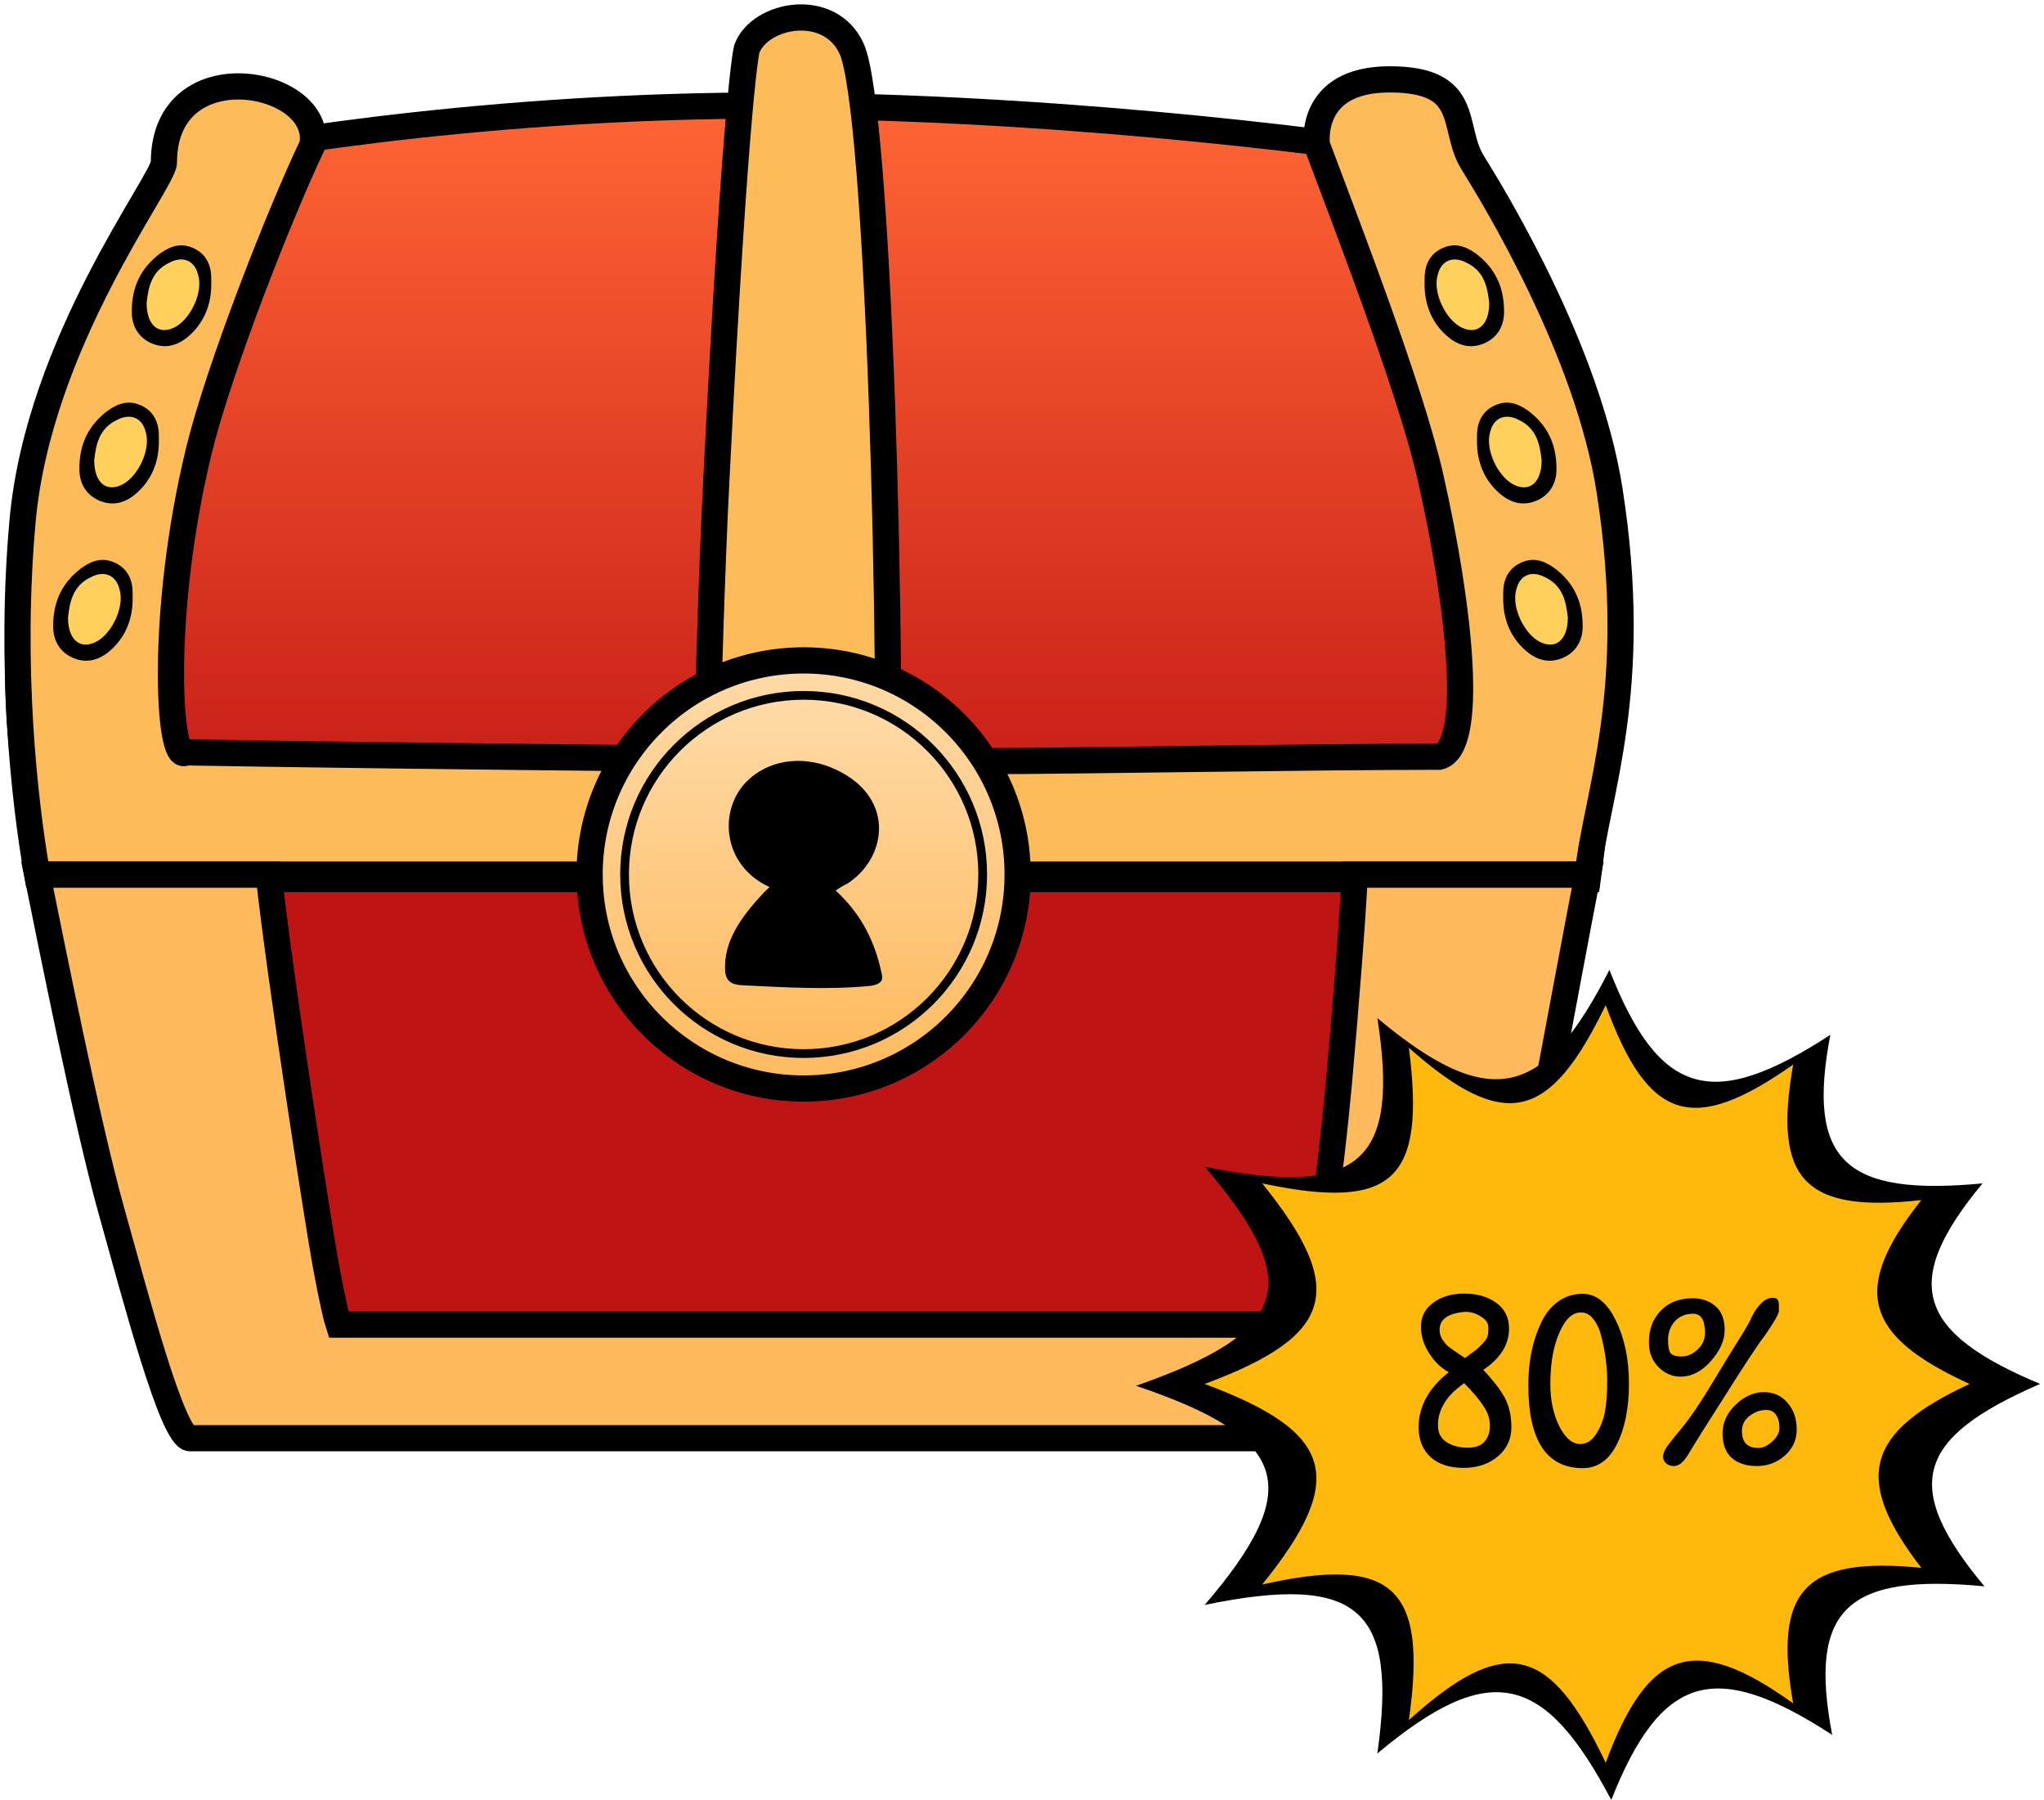
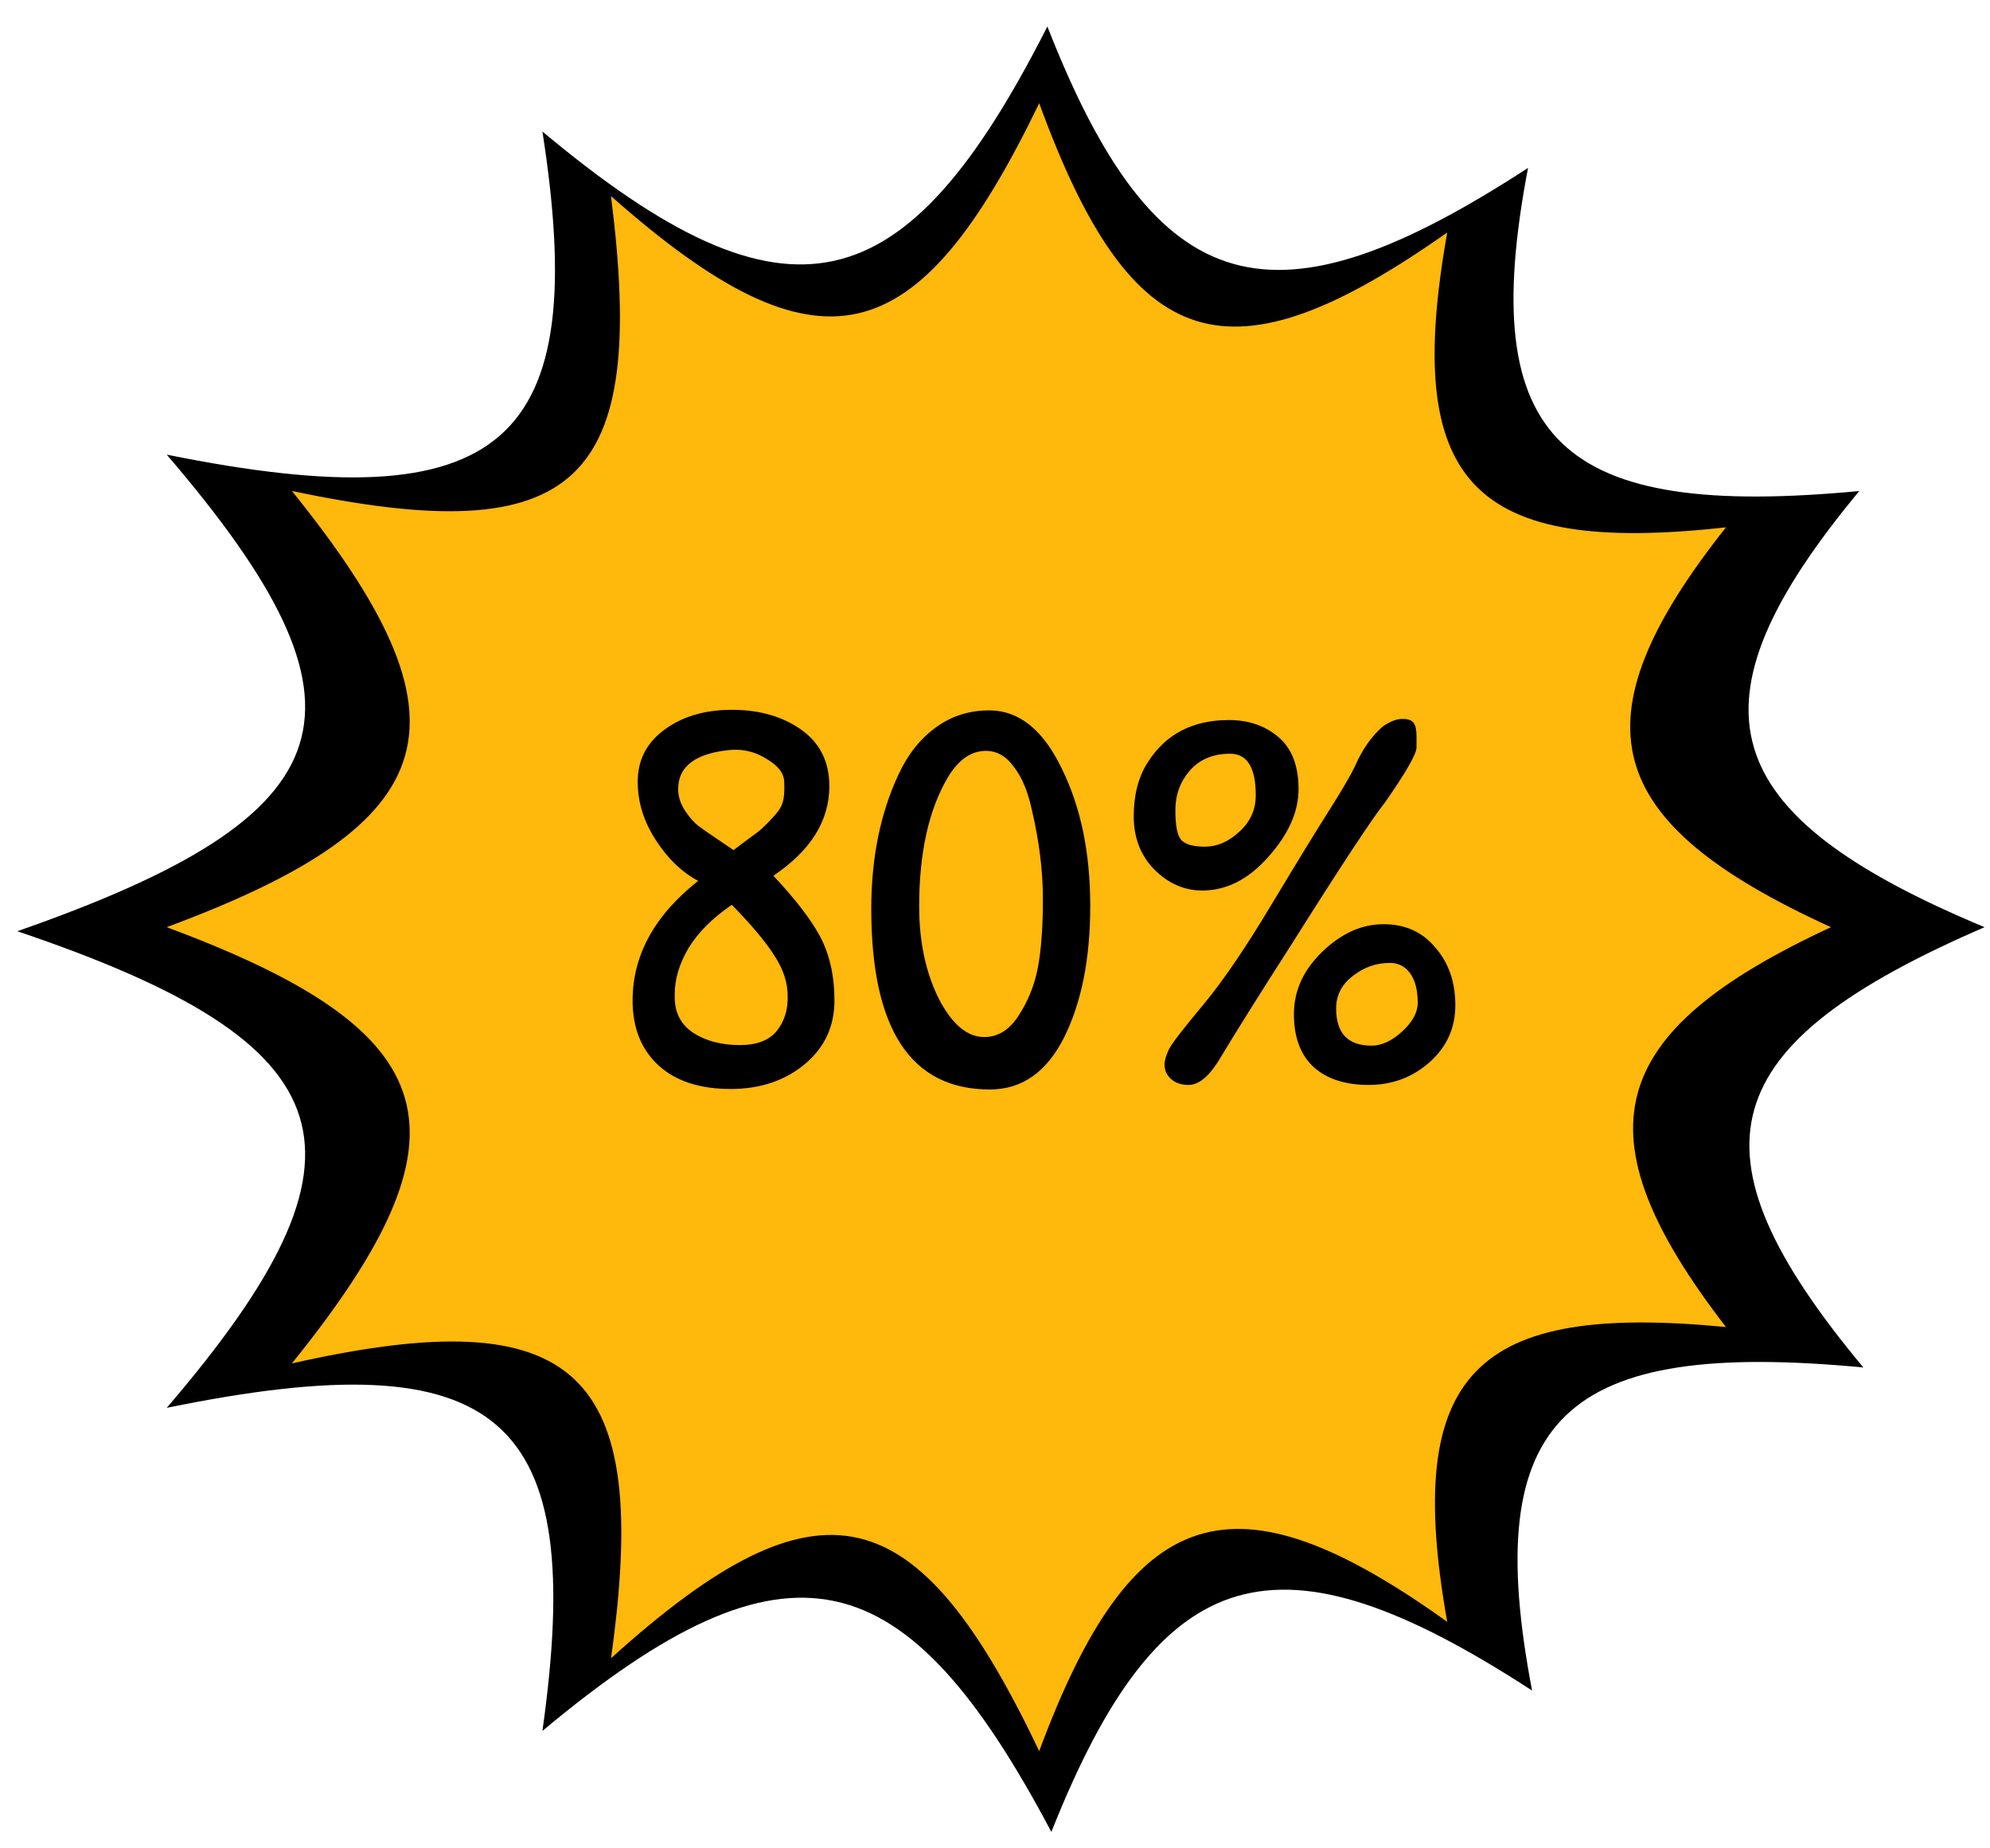
- <svg xmlns="http://www.w3.org/2000/svg" width="234" height="206" viewBox="0 0 234 206" fill="none">
-   <path d="M21.262 165.105H165.762C169.762 162.305 178.428 120.605 182.262 100.105L4.262 101.605C4.428 102.772 5.162 107.405 6.762 116.605C8.362 125.805 17.095 152.772 21.262 165.105Z" fill="#C01414" stroke="black" />
-   <path d="M91.761 12.105C59.361 11.705 30.261 16.271 19.761 18.605C17.095 22.438 10.961 32.206 7.761 40.605C3.761 51.105 3.261 63.605 2.261 73.606C1.461 81.606 3.594 94.939 4.761 100.605H181.761C182.928 92.272 184.961 71.805 183.761 56.605C182.561 41.406 172.261 24.938 167.261 18.605C155.594 16.605 124.161 12.505 91.761 12.105Z" fill="url(#paint0_linear_72_5835)" stroke="black" stroke-width="3" />
-   <path d="M22.763 51.605C25.063 42.149 32.096 24.272 35.763 16.605C37.088 9.084 18.763 5.584 18.763 18.605C18.763 20.727 4.455 39.063 2.588 59.584C1.086 76.084 2.763 91.606 4.263 100.106H181.763C182.763 90.772 187.857 79.106 184.263 56.105C181.763 40.105 171.088 22.629 168.588 18.605C166.088 14.582 168.588 9.085 159.088 9.084C149.661 9.083 150.763 16.605 150.763 16.605C153.93 25.105 161.476 44.476 163.763 54.605C167.263 70.106 168.763 85.606 164.763 86.606C150.596 86.606 121.763 87.106 113.763 87.106C105.763 87.106 49.096 86.606 21.263 86.106C19.263 87.606 18.263 70.106 22.763 51.605Z" fill="#FEBB59" stroke="black" stroke-width="3" />
-   <path d="M97.5 5.584C95 0.085 87 1.584 85.5 5.584C85.5 5.584 84.296 9.584 82 55.085C81.025 74.4 80.5 104.585 80.5 104.585C81.5 109.586 101.407 108.585 101.5 105.084C102.333 73.751 100.579 12.357 97.5 5.584Z" fill="#FEBB59" stroke="black" stroke-width="3" />
-   <path d="M37.262 144.605C36.462 140.205 32.095 112.272 30.762 100.105H4.262C5.928 108.272 9.962 128.605 12.762 138.605C15.562 148.605 19.762 164.605 21.762 164.605H91.762H165.762C168.262 164.605 171.162 153.006 172.762 146.606L172.762 146.605C174.362 140.205 179.262 112.939 181.762 100.105H155.086C154.919 104.272 154.062 115.305 153.262 124.105C152.462 132.905 150.262 151.605 148.262 151.605H98.262H38.762C38.595 151.105 38.062 149.005 37.262 144.605Z" fill="#FEBA5D" stroke="black" stroke-width="3" />
-   <ellipse cx="19.817" cy="33.599" rx="3.134" ry="4.732" transform="rotate(25.9035 19.817 33.5985)" fill="#FFD15C" />
-   <ellipse cx="13.973" cy="51.71" rx="3.134" ry="4.732" transform="rotate(25.9035 13.9732 51.7098)" fill="#FFD15C" />
-   <ellipse cx="10.973" cy="69.71" rx="3.134" ry="4.732" transform="rotate(25.9035 10.9732 69.7098)" fill="#FFD15C" />
-   <ellipse cx="168.081" cy="33.736" rx="3.134" ry="4.732" transform="rotate(-28.1216 168.081 33.7356)" fill="#FFD15C" />
-   <ellipse cx="174.081" cy="51.736" rx="3.134" ry="4.732" transform="rotate(-28.1216 174.081 51.7356)" fill="#FFD15C" />
-   <ellipse cx="177.081" cy="69.736" rx="3.134" ry="4.732" transform="rotate(-28.1216 177.081 69.7356)" fill="#FFD15C" />
-   <path d="M24.186 32.567C24.186 34.967 23.286 37.067 21.486 38.567C20.286 39.567 18.886 39.967 17.286 39.267C15.786 38.567 15.086 37.267 15.086 35.667C15.086 32.867 16.086 30.667 18.386 28.967C19.686 28.067 20.886 27.767 22.286 28.467C23.686 29.167 24.186 30.467 24.186 31.867C24.186 32.067 24.186 32.367 24.186 32.567ZM16.786 34.667C16.786 37.267 18.186 38.367 19.986 37.467C21.786 36.567 23.286 33.467 22.686 31.467C22.286 29.767 20.886 29.267 19.386 30.067C17.286 31.067 16.986 32.967 16.786 34.667Z" fill="black" />
-   <path d="M163.088 32.567C163.088 34.967 163.988 37.067 165.788 38.567C166.988 39.567 168.388 39.967 169.988 39.267C171.488 38.567 172.188 37.267 172.188 35.667C172.188 32.867 171.188 30.667 168.888 28.967C167.588 28.067 166.388 27.767 164.988 28.467C163.588 29.167 163.088 30.467 163.088 31.867C163.088 32.067 163.088 32.367 163.088 32.567ZM170.488 34.667C170.488 37.267 169.088 38.367 167.288 37.467C165.488 36.567 163.988 33.467 164.588 31.467C164.988 29.767 166.388 29.267 167.888 30.067C169.988 31.067 170.288 32.967 170.488 34.667Z" fill="black" />
-   <path d="M18.186 50.567C18.186 52.967 17.286 55.067 15.486 56.567C14.286 57.567 12.886 57.967 11.286 57.267C9.786 56.567 9.086 55.267 9.086 53.667C9.086 50.867 10.086 48.667 12.386 46.967C13.686 46.067 14.886 45.767 16.286 46.467C17.686 47.167 18.186 48.467 18.186 49.867C18.186 50.067 18.186 50.367 18.186 50.567ZM10.786 52.667C10.786 55.267 12.186 56.367 13.986 55.467C15.786 54.567 17.286 51.467 16.686 49.467C16.286 47.767 14.886 47.267 13.386 48.067C11.286 49.067 10.986 50.967 10.786 52.667Z" fill="black" />
-   <path d="M169.088 50.567C169.088 52.967 169.988 55.067 171.788 56.567C172.988 57.567 174.388 57.967 175.988 57.267C177.488 56.567 178.188 55.267 178.188 53.667C178.188 50.867 177.188 48.667 174.888 46.967C173.588 46.067 172.388 45.767 170.988 46.467C169.588 47.167 169.088 48.467 169.088 49.867C169.088 50.067 169.088 50.367 169.088 50.567ZM176.488 52.667C176.488 55.267 175.088 56.367 173.288 55.467C171.488 54.567 169.988 51.467 170.588 49.467C170.988 47.767 172.388 47.267 173.888 48.067C175.988 49.067 176.288 50.967 176.488 52.667Z" fill="black" />
-   <path d="M15.186 68.567C15.186 70.967 14.286 73.067 12.486 74.567C11.286 75.567 9.886 75.967 8.286 75.267C6.786 74.567 6.086 73.267 6.086 71.667C6.086 68.867 7.086 66.667 9.386 64.967C10.686 64.067 11.886 63.767 13.286 64.467C14.686 65.167 15.186 66.467 15.186 67.867C15.186 68.067 15.186 68.367 15.186 68.567ZM7.786 70.667C7.786 73.267 9.186 74.367 10.986 73.467C12.786 72.567 14.286 69.467 13.686 67.467C13.286 65.767 11.886 65.267 10.386 66.067C8.286 67.067 7.986 68.967 7.786 70.667Z" fill="black" />
-   <path d="M172.088 68.567C172.088 70.967 172.988 73.067 174.788 74.567C175.988 75.567 177.388 75.967 178.988 75.267C180.488 74.567 181.188 73.267 181.188 71.667C181.188 68.867 180.188 66.667 177.888 64.967C176.588 64.067 175.388 63.767 173.988 64.467C172.588 65.167 172.088 66.467 172.088 67.867C172.088 68.067 172.088 68.367 172.088 68.567ZM179.488 70.667C179.488 73.267 178.088 74.367 176.288 73.467C174.488 72.567 172.988 69.467 173.588 67.467C173.988 65.767 175.388 65.267 176.888 66.067C178.988 67.067 179.288 68.967 179.488 70.667Z" fill="black" />
-   <circle cx="92" cy="100.084" r="24.5" fill="#BACFD0" />
-   <circle cx="92" cy="100.084" r="24.5" fill="url(#paint1_linear_72_5835)" />
-   <circle cx="92" cy="100.084" r="24.5" stroke="black" stroke-width="3" />
-   <circle cx="92" cy="100.084" r="20.5" fill="#BACFD0" />
-   <circle cx="92" cy="100.084" r="20.5" fill="url(#paint2_linear_72_5835)" />
-   <circle cx="92" cy="100.084" r="20.5" stroke="black" />
-   <path d="M95.662 101.92C98.772 104.768 100.223 108.012 100.949 111.493C101.156 112.284 100.741 112.68 99.601 112.838C94.729 113.313 89.753 112.996 84.88 112.759C83.636 112.68 83.118 112.205 83.014 111.176C82.807 107.695 84.88 104.926 87.368 102.236C87.576 101.999 87.887 101.762 88.094 101.524C82.703 99.072 82.185 92.742 85.502 89.419C87.887 87.046 91.619 86.413 95.143 87.837C102.607 90.923 101.674 98.122 97.009 101.129C96.491 101.366 96.18 101.603 95.662 101.92Z" fill="black" />
-   <path fill-rule="evenodd" clip-rule="evenodd" d="M233.556 158.394C219.316 164.557 217.616 170.083 227.18 181.559C211.453 180.072 206.99 184.11 209.753 198.562C196.363 189.848 190.2 191.548 184.462 206C176.811 191.548 170.648 189.848 157.683 200.687C160.021 184.11 155.558 180.072 137.918 183.685C149.395 170.295 147.695 164.557 130.055 158.606C147.695 152.443 149.395 146.917 137.918 133.528C155.771 137.141 160.234 132.89 157.683 116.526C170.648 127.365 176.811 125.664 184.249 111C189.988 125.664 196.151 127.152 209.54 118.438C206.777 132.89 211.24 136.928 226.967 135.441C217.616 146.705 219.316 152.443 233.556 158.394Z" fill="black" />
-   <path fill-rule="evenodd" clip-rule="evenodd" d="M225.476 158.395C213.574 163.92 212.086 169.234 219.95 179.435C206.773 178.16 202.948 181.773 205.285 194.95C194.021 186.874 188.708 188.574 183.82 201.75C177.444 188.361 172.344 186.874 161.292 196.862C163.417 181.773 159.592 177.947 144.502 181.348C154.279 169.234 152.791 163.92 137.914 158.395C152.791 152.869 154.279 147.556 144.502 135.442C159.592 138.63 163.205 135.017 161.292 119.927C172.344 129.703 177.444 128.216 183.82 115.039C188.708 128.428 193.809 129.916 205.285 121.84C202.948 135.017 206.561 138.842 219.95 137.354C211.874 147.556 213.361 152.869 225.476 158.395Z" fill="#FFB80C" />
-   <path d="M167.625 148.05C169.085 148.05 170.305 148.4 171.285 149.1C172.265 149.8 172.755 150.79 172.755 152.07C172.755 153.89 171.775 155.46 169.815 156.78C170.955 158 171.765 159.05 172.245 159.93C172.765 160.89 173.025 162.03 173.025 163.35C173.025 164.67 172.535 165.76 171.555 166.62C170.495 167.54 169.165 168 167.565 168C165.965 168 164.715 167.6 163.815 166.8C162.875 165.96 162.405 164.81 162.405 163.35C162.405 160.97 163.555 158.87 165.855 157.05C164.995 156.59 164.255 155.88 163.635 154.92C162.995 153.94 162.675 152.91 162.675 151.83C162.675 150.73 163.115 149.84 163.995 149.16C164.955 148.42 166.165 148.05 167.625 148.05ZM164.805 152.22C164.805 152.62 164.925 153 165.165 153.36C165.405 153.72 165.645 153.99 165.885 154.17C166.125 154.35 166.455 154.58 166.875 154.86C167.295 155.14 167.575 155.33 167.715 155.43C168.355 154.95 168.785 154.63 169.005 154.47C169.225 154.29 169.475 154.05 169.755 153.75C170.055 153.43 170.235 153.16 170.295 152.94C170.375 152.7 170.405 152.35 170.385 151.89C170.385 151.43 170.105 151.03 169.545 150.69C169.005 150.33 168.435 150.15 167.835 150.15C167.775 150.15 167.715 150.15 167.655 150.15C165.755 150.31 164.805 151 164.805 152.22ZM164.625 162.99C164.625 163.09 164.625 163.18 164.625 163.26C164.645 164.04 164.975 164.64 165.615 165.06C166.275 165.48 167.085 165.69 168.045 165.69C168.945 165.69 169.595 165.44 169.995 164.94C170.395 164.44 170.585 163.83 170.565 163.11C170.565 162.39 170.325 161.67 169.845 160.95C169.385 160.23 168.645 159.35 167.625 158.31C166.605 159.01 165.845 159.77 165.345 160.59C164.865 161.41 164.625 162.21 164.625 162.99ZM174.963 158.52C174.963 155.84 175.443 153.48 176.403 151.44C176.883 150.4 177.533 149.58 178.353 148.98C179.173 148.38 180.113 148.08 181.173 148.08C182.733 148.08 184.003 149.1 184.983 151.14C185.983 153.16 186.483 155.57 186.483 158.37C186.483 161.15 186.023 163.46 185.103 165.3C184.183 167.12 182.883 168.03 181.203 168.03C177.043 168.03 174.963 164.86 174.963 158.52ZM180.903 165.27C181.623 165.27 182.223 164.9 182.703 164.16C183.203 163.4 183.543 162.56 183.723 161.64C183.903 160.7 183.993 159.49 183.993 158.01C183.993 156.51 183.793 154.92 183.393 153.24C183.193 152.32 182.883 151.59 182.463 151.05C182.063 150.49 181.573 150.21 180.993 150.21C180.213 150.21 179.543 150.68 178.983 151.62C177.983 153.32 177.483 155.58 177.483 158.4C177.483 160.24 177.823 161.85 178.503 163.23C179.203 164.59 180.003 165.27 180.903 165.27ZM203.65 150.03C203.65 150.37 203.1 151.33 202 152.91C201.34 153.73 199.7 156.22 197.08 160.38C195.4 163 194.11 165.06 193.21 166.56C192.69 167.38 192.17 167.79 191.65 167.79C191.15 167.79 190.78 167.61 190.54 167.25C190.44 167.09 190.39 166.91 190.39 166.71C190.39 166.51 190.47 166.24 190.63 165.9C190.81 165.56 191.42 164.77 192.46 163.53C193.5 162.27 194.69 160.52 196.03 158.28C197.39 156.02 198.4 154.37 199.06 153.33C199.72 152.29 200.17 151.52 200.41 151.02C200.79 150.14 201.28 149.44 201.88 148.92C202.26 148.66 202.6 148.53 202.9 148.53C203.2 148.53 203.4 148.6 203.5 148.74C203.6 148.88 203.65 149.12 203.65 149.46V150.03ZM189.49 150.84C190.43 149.34 191.86 148.59 193.78 148.59C194.82 148.59 195.69 148.89 196.39 149.49C197.09 150.09 197.44 151 197.44 152.22C197.44 153.42 196.91 154.61 195.85 155.79C194.81 156.97 193.65 157.56 192.37 157.56C191.43 157.56 190.59 157.19 189.85 156.45C189.13 155.71 188.77 154.78 188.77 153.66C188.77 152.54 189.01 151.6 189.49 150.84ZM195.19 152.55C195.19 151.09 194.74 150.36 193.84 150.36C192.94 150.36 192.23 150.66 191.71 151.26C191.21 151.84 190.96 152.53 190.96 153.33C190.96 154.13 191.06 154.65 191.26 154.89C191.48 155.13 191.9 155.25 192.52 155.25C193.16 155.25 193.76 154.99 194.32 154.47C194.9 153.95 195.19 153.31 195.19 152.55ZM197.2 164.07C197.2 162.83 197.7 161.73 198.7 160.77C199.7 159.81 200.77 159.33 201.91 159.33C203.05 159.33 203.96 159.74 204.64 160.56C205.34 161.36 205.69 162.37 205.69 163.59C205.69 164.79 205.24 165.79 204.34 166.59C203.44 167.39 202.37 167.79 201.13 167.79C199.91 167.79 198.95 167.48 198.25 166.86C197.55 166.22 197.2 165.29 197.2 164.07ZM199.42 163.77C199.42 165.07 200.04 165.72 201.28 165.72C201.82 165.72 202.36 165.47 202.9 164.97C203.44 164.47 203.71 163.97 203.71 163.47C203.71 162.59 203.48 161.97 203.02 161.61C202.8 161.45 202.54 161.37 202.24 161.37C201.52 161.37 200.87 161.6 200.29 162.06C199.71 162.5 199.42 163.07 199.42 163.77Z" fill="black" />
-   <defs>
-     <linearGradient id="paint0_linear_72_5835" x1="93.107" y1="12.08" x2="93.107" y2="100.605" gradientUnits="userSpaceOnUse">
-       <stop stop-color="#FF6534" />
-       <stop offset="1" stop-color="#C01414" />
-     </linearGradient>
-     <linearGradient id="paint1_linear_72_5835" x1="92" y1="74.084" x2="92" y2="126.084" gradientUnits="userSpaceOnUse">
-       <stop stop-color="#FFDBA9" />
-       <stop offset="1" stop-color="#FEBA5D" />
-     </linearGradient>
-     <linearGradient id="paint2_linear_72_5835" x1="92" y1="79.084" x2="92" y2="121.084" gradientUnits="userSpaceOnUse">
-       <stop stop-color="#FFDBA9" />
-       <stop offset="1" stop-color="#FEBA5D" />
-     </linearGradient>
-   </defs>
+ <svg xmlns="http://www.w3.org/2000/svg" width="28" height="26" viewBox="0 0 28 26" fill="none">
+   <path fill-rule="evenodd" clip-rule="evenodd" d="M27.923 13.048C24.115 14.697 23.66 16.174 26.218 19.244C22.012 18.846 20.818 19.926 21.557 23.791C17.976 21.46 16.328 21.915 14.793 25.78C12.747 21.915 11.099 21.46 7.632 24.359C8.257 19.926 7.063 18.846 2.346 19.812C5.415 16.231 4.96 14.697 0.243 13.105C4.96 11.457 5.415 9.979 2.346 6.398C7.12 7.364 8.314 6.228 7.632 1.851C11.099 4.75 12.747 4.295 14.737 0.373C16.271 4.295 17.92 4.693 21.5 2.363C20.762 6.228 21.955 7.308 26.161 6.91C23.66 9.922 24.115 11.457 27.923 13.048Z" fill="black" />
+   <path fill-rule="evenodd" clip-rule="evenodd" d="M25.762 13.048C22.579 14.526 22.181 15.947 24.285 18.675C20.761 18.334 19.737 19.3 20.363 22.824C17.35 20.664 15.929 21.119 14.622 24.643C12.917 21.062 11.553 20.664 8.597 23.336C9.165 19.3 8.142 18.277 4.107 19.187C6.721 15.947 6.323 14.526 2.345 13.048C6.323 11.57 6.721 10.149 4.107 6.909C8.142 7.762 9.109 6.796 8.597 2.76C11.553 5.375 12.917 4.977 14.622 1.453C15.929 5.034 17.293 5.432 20.363 3.272C19.737 6.796 20.704 7.819 24.285 7.421C22.125 10.149 22.523 11.57 25.762 13.048Z" fill="#FFB80C" />
+   <path d="M10.297 9.989C10.687 9.989 11.013 10.083 11.275 10.27C11.538 10.457 11.669 10.722 11.669 11.064C11.669 11.551 11.406 11.971 10.882 12.324C11.187 12.65 11.404 12.931 11.532 13.166C11.671 13.423 11.741 13.728 11.741 14.081C11.741 14.434 11.61 14.725 11.348 14.955C11.064 15.201 10.709 15.325 10.281 15.325C9.853 15.325 9.518 15.217 9.278 15.004C9.026 14.779 8.901 14.471 8.901 14.081C8.901 13.444 9.208 12.883 9.823 12.396C9.593 12.273 9.395 12.083 9.23 11.826C9.058 11.564 8.973 11.289 8.973 11C8.973 10.706 9.09 10.468 9.326 10.286C9.583 10.088 9.906 9.989 10.297 9.989ZM9.542 11.104C9.542 11.211 9.575 11.313 9.639 11.409C9.703 11.505 9.767 11.578 9.831 11.626C9.895 11.674 9.984 11.735 10.096 11.81C10.208 11.885 10.283 11.936 10.321 11.963C10.492 11.834 10.607 11.749 10.666 11.706C10.725 11.658 10.791 11.594 10.866 11.513C10.947 11.428 10.995 11.356 11.011 11.297C11.032 11.233 11.04 11.139 11.035 11.016C11.035 10.893 10.96 10.786 10.81 10.695C10.666 10.599 10.513 10.551 10.353 10.551C10.337 10.551 10.321 10.551 10.305 10.551C9.797 10.593 9.542 10.778 9.542 11.104ZM9.494 13.985C9.494 14.011 9.494 14.035 9.494 14.057C9.5 14.265 9.588 14.426 9.759 14.538C9.936 14.65 10.152 14.707 10.409 14.707C10.65 14.707 10.823 14.64 10.931 14.506C11.037 14.372 11.088 14.209 11.083 14.017C11.083 13.824 11.019 13.632 10.89 13.439C10.767 13.246 10.569 13.011 10.297 12.733C10.024 12.92 9.821 13.123 9.687 13.343C9.559 13.562 9.494 13.776 9.494 13.985ZM12.259 12.789C12.259 12.072 12.388 11.441 12.644 10.896C12.773 10.617 12.947 10.398 13.166 10.238C13.385 10.077 13.637 9.997 13.92 9.997C14.337 9.997 14.677 10.27 14.939 10.815C15.207 11.356 15.34 12 15.34 12.749C15.34 13.492 15.217 14.11 14.971 14.602C14.725 15.089 14.377 15.332 13.928 15.332C12.816 15.332 12.259 14.485 12.259 12.789ZM13.848 14.594C14.04 14.594 14.201 14.495 14.329 14.297C14.463 14.094 14.554 13.87 14.602 13.623C14.65 13.372 14.674 13.049 14.674 12.653C14.674 12.252 14.621 11.826 14.514 11.377C14.46 11.131 14.377 10.936 14.265 10.791C14.158 10.642 14.027 10.567 13.872 10.567C13.663 10.567 13.484 10.692 13.334 10.944C13.067 11.398 12.933 12.003 12.933 12.757C12.933 13.249 13.024 13.68 13.206 14.049C13.393 14.412 13.607 14.594 13.848 14.594ZM19.931 10.518C19.931 10.61 19.784 10.866 19.49 11.289C19.314 11.508 18.875 12.174 18.174 13.287C17.725 13.987 17.38 14.538 17.139 14.939C17 15.159 16.861 15.268 16.722 15.268C16.588 15.268 16.489 15.22 16.425 15.124C16.398 15.081 16.385 15.033 16.385 14.979C16.385 14.926 16.407 14.854 16.449 14.763C16.497 14.672 16.661 14.461 16.939 14.129C17.217 13.792 17.535 13.324 17.893 12.725C18.257 12.12 18.527 11.679 18.704 11.401C18.88 11.123 19.001 10.917 19.065 10.783C19.167 10.548 19.298 10.361 19.458 10.222C19.56 10.152 19.651 10.117 19.731 10.117C19.811 10.117 19.865 10.136 19.891 10.174C19.918 10.211 19.931 10.275 19.931 10.366V10.518ZM16.145 10.735C16.396 10.334 16.778 10.133 17.292 10.133C17.57 10.133 17.803 10.214 17.99 10.374C18.177 10.535 18.271 10.778 18.271 11.104C18.271 11.425 18.129 11.743 17.845 12.059C17.567 12.375 17.257 12.532 16.915 12.532C16.663 12.532 16.439 12.433 16.241 12.236C16.048 12.038 15.952 11.789 15.952 11.489C15.952 11.19 16.016 10.938 16.145 10.735ZM17.669 11.193C17.669 10.802 17.549 10.607 17.308 10.607C17.067 10.607 16.877 10.687 16.738 10.848C16.605 11.003 16.538 11.187 16.538 11.401C16.538 11.615 16.564 11.754 16.618 11.818C16.677 11.883 16.789 11.915 16.955 11.915C17.126 11.915 17.286 11.845 17.436 11.706C17.591 11.567 17.669 11.396 17.669 11.193ZM18.206 14.273C18.206 13.942 18.34 13.648 18.608 13.391C18.875 13.134 19.161 13.006 19.466 13.006C19.771 13.006 20.014 13.115 20.196 13.335C20.383 13.549 20.477 13.819 20.477 14.145C20.477 14.466 20.357 14.733 20.116 14.947C19.875 15.161 19.589 15.268 19.258 15.268C18.931 15.268 18.674 15.185 18.487 15.02C18.3 14.848 18.206 14.6 18.206 14.273ZM18.8 14.193C18.8 14.541 18.966 14.715 19.298 14.715C19.442 14.715 19.586 14.648 19.731 14.514C19.875 14.38 19.948 14.247 19.948 14.113C19.948 13.878 19.886 13.712 19.763 13.616C19.704 13.573 19.635 13.551 19.554 13.551C19.362 13.551 19.188 13.613 19.033 13.736C18.878 13.854 18.8 14.006 18.8 14.193Z" fill="black" />
</svg>
